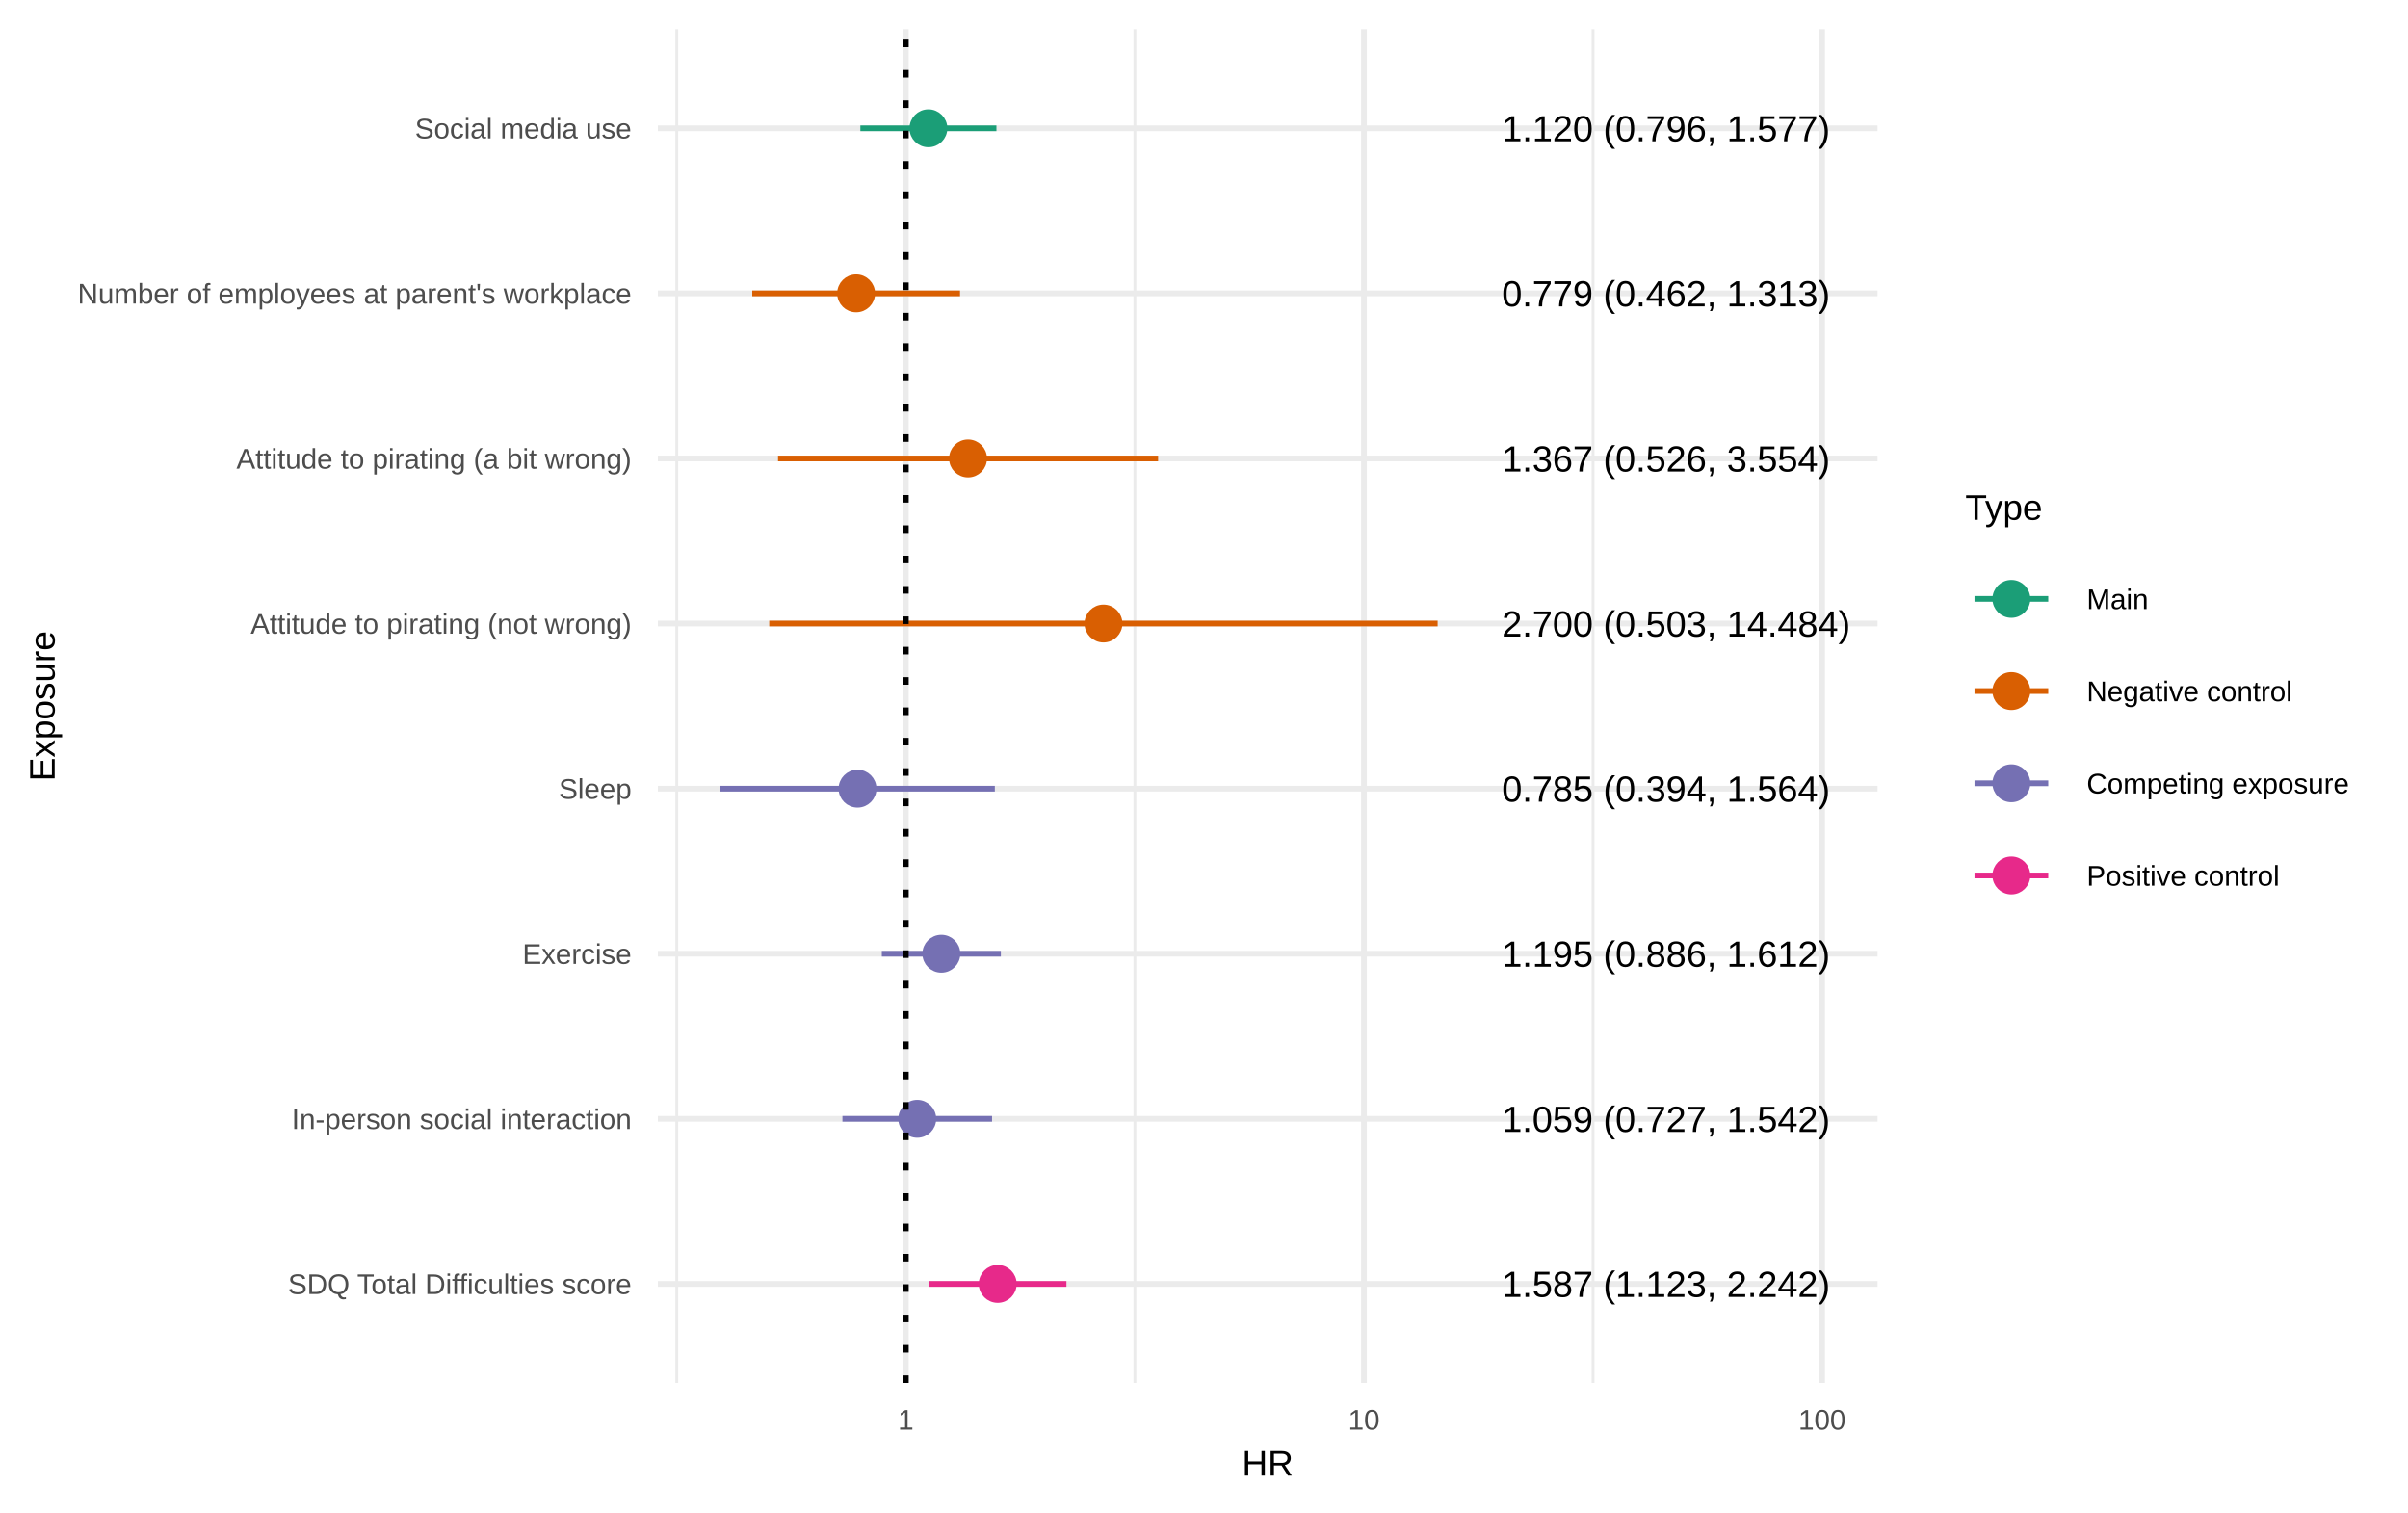
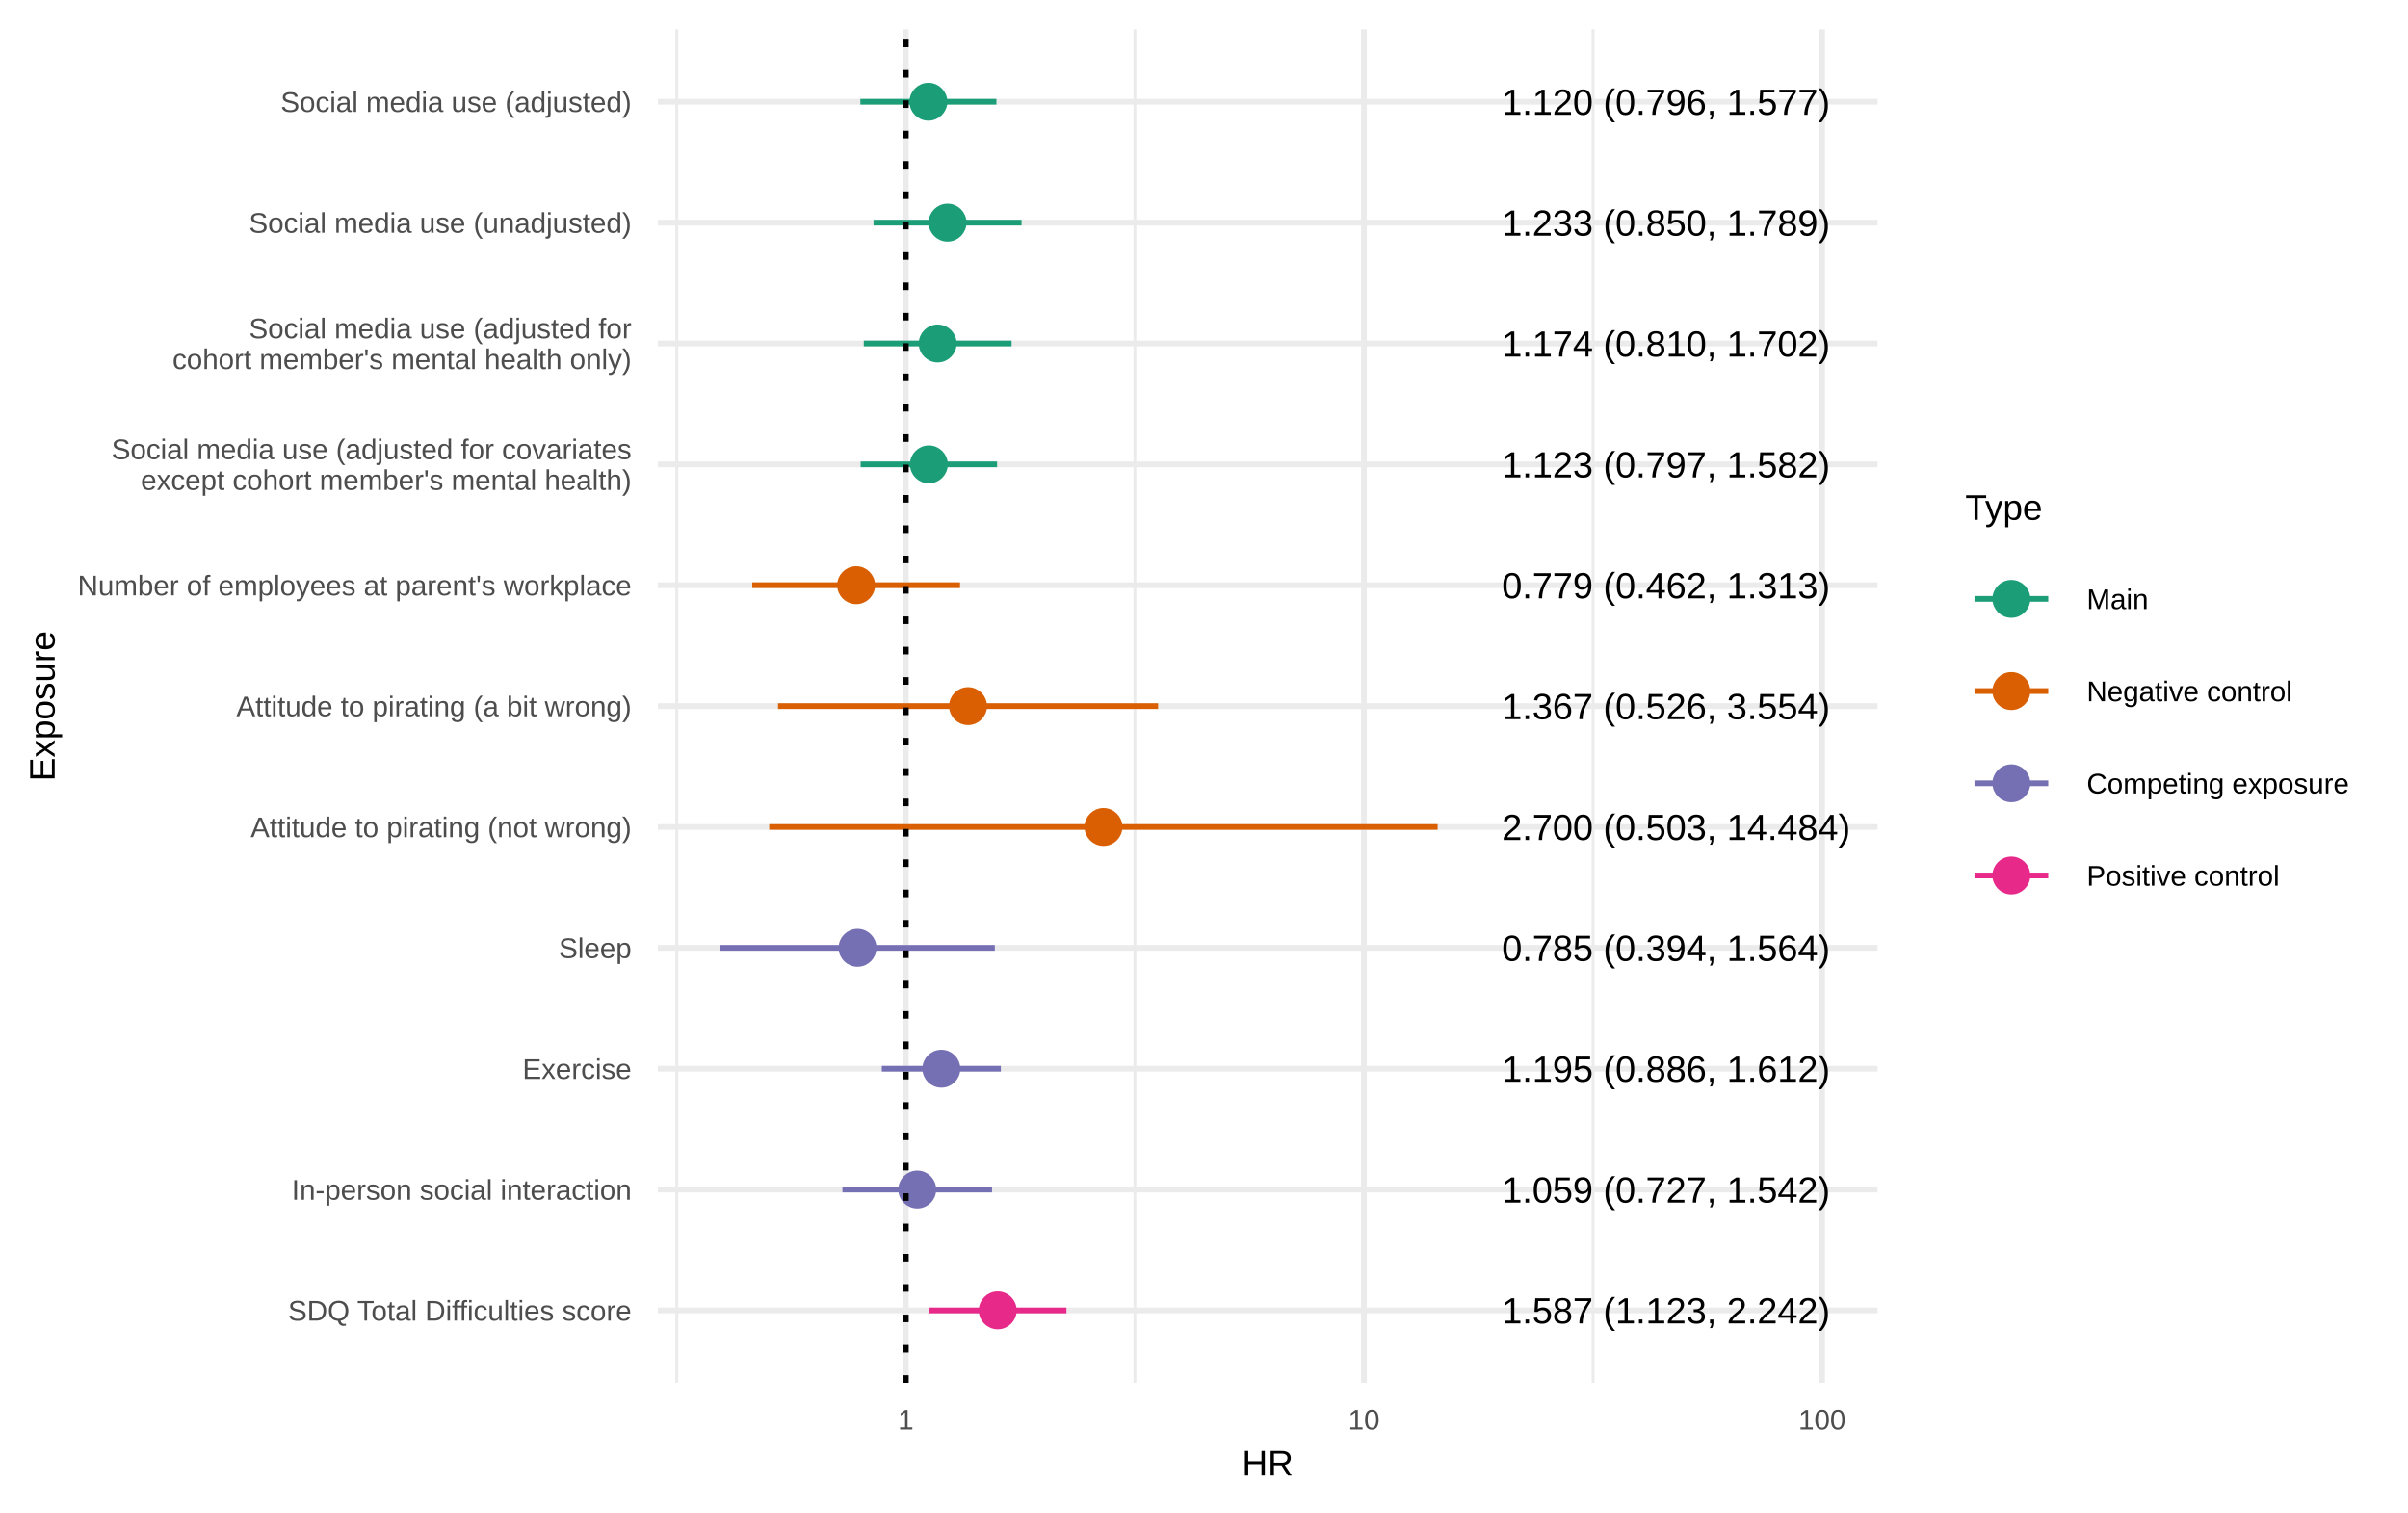
<svg xmlns="http://www.w3.org/2000/svg" width="451.28pt" height="283.46pt" viewBox="0 0 451.28 283.46">
  <g class="svglite">
    <defs>
      <style type="text/css">
    .svglite line, .svglite polyline, .svglite polygon, .svglite path, .svglite rect, .svglite circle {
      fill: none;
      stroke: #000000;
      stroke-linecap: round;
      stroke-linejoin: round;
      stroke-miterlimit: 10.00;
    }
    .svglite text {
      white-space: pre;
    }
    .svglite g.glyphgroup path {
      fill: inherit;
      stroke: none;
    }
  </style>
    </defs>
    <rect width="100%" height="100%" style="stroke: none; fill: none;" />
    <defs>
      <clipPath id="cpMC4wMHw0NTEuMjh8MC4wMHwyODMuNDY=">
        <rect x="0.00" y="0.00" width="451.28" height="283.46" />
      </clipPath>
    </defs>
    <g clip-path="url(#cpMC4wMHw0NTEuMjh8MC4wMHwyODMuNDY=)">
</g>
    <defs>
      <clipPath id="cpMTIzLjI5fDM1MS44N3w1LjQ4fDI1OS4yMQ==">
        <rect x="123.29" y="5.48" width="228.58" height="253.73" />
      </clipPath>
    </defs>
    <g clip-path="url(#cpMTIzLjI5fDM1MS44N3w1LjQ4fDI1OS4yMQ==)">
      <polyline points="126.83,259.21 126.83,5.48 " style="stroke-width: 0.53; stroke: #EBEBEB; stroke-linecap: butt;" />
      <polyline points="212.69,259.21 212.69,5.48 " style="stroke-width: 0.53; stroke: #EBEBEB; stroke-linecap: butt;" />
      <polyline points="298.55,259.21 298.55,5.48 " style="stroke-width: 0.53; stroke: #EBEBEB; stroke-linecap: butt;" />
-       <polyline points="123.29,240.65 351.87,240.65 " style="stroke-width: 1.07; stroke: #EBEBEB; stroke-linecap: butt;" />
-       <polyline points="123.29,209.70 351.87,209.70 " style="stroke-width: 1.07; stroke: #EBEBEB; stroke-linecap: butt;" />
-       <polyline points="123.29,178.76 351.87,178.76 " style="stroke-width: 1.07; stroke: #EBEBEB; stroke-linecap: butt;" />
-       <polyline points="123.29,147.82 351.87,147.82 " style="stroke-width: 1.07; stroke: #EBEBEB; stroke-linecap: butt;" />
-       <polyline points="123.29,116.87 351.87,116.87 " style="stroke-width: 1.07; stroke: #EBEBEB; stroke-linecap: butt;" />
-       <polyline points="123.29,85.93 351.87,85.93 " style="stroke-width: 1.07; stroke: #EBEBEB; stroke-linecap: butt;" />
-       <polyline points="123.29,54.99 351.87,54.99 " style="stroke-width: 1.07; stroke: #EBEBEB; stroke-linecap: butt;" />
-       <polyline points="123.29,24.05 351.87,24.05 " style="stroke-width: 1.07; stroke: #EBEBEB; stroke-linecap: butt;" />
+       <polyline points="123.29,245.62 351.87,245.62 " style="stroke-width: 1.07; stroke: #EBEBEB; stroke-linecap: butt;" />
+       <polyline points="123.29,222.96 351.87,222.96 " style="stroke-width: 1.07; stroke: #EBEBEB; stroke-linecap: butt;" />
+       <polyline points="123.29,200.31 351.87,200.31 " style="stroke-width: 1.07; stroke: #EBEBEB; stroke-linecap: butt;" />
+       <polyline points="123.29,177.65 351.87,177.65 " style="stroke-width: 1.07; stroke: #EBEBEB; stroke-linecap: butt;" />
+       <polyline points="123.29,155.00 351.87,155.00 " style="stroke-width: 1.07; stroke: #EBEBEB; stroke-linecap: butt;" />
+       <polyline points="123.29,132.35 351.87,132.35 " style="stroke-width: 1.07; stroke: #EBEBEB; stroke-linecap: butt;" />
+       <polyline points="123.29,109.69 351.87,109.69 " style="stroke-width: 1.07; stroke: #EBEBEB; stroke-linecap: butt;" />
+       <polyline points="123.29,87.04 351.87,87.04 " style="stroke-width: 1.07; stroke: #EBEBEB; stroke-linecap: butt;" />
+       <polyline points="123.29,64.38 351.87,64.38 " style="stroke-width: 1.07; stroke: #EBEBEB; stroke-linecap: butt;" />
+       <polyline points="123.29,41.73 351.87,41.73 " style="stroke-width: 1.07; stroke: #EBEBEB; stroke-linecap: butt;" />
+       <polyline points="123.29,19.07 351.87,19.07 " style="stroke-width: 1.07; stroke: #EBEBEB; stroke-linecap: butt;" />
      <polyline points="169.76,259.21 169.76,5.48 " style="stroke-width: 1.07; stroke: #EBEBEB; stroke-linecap: butt;" />
      <polyline points="255.62,259.21 255.62,5.48 " style="stroke-width: 1.07; stroke: #EBEBEB; stroke-linecap: butt;" />
      <polyline points="341.48,259.21 341.48,5.48 " style="stroke-width: 1.07; stroke: #EBEBEB; stroke-linecap: butt;" />
-       <line x1="161.24" y1="24.05" x2="186.74" y2="24.05" style="stroke-width: 1.07; stroke: #1B9E77; stroke-linecap: butt;" />
-       <line x1="140.98" y1="54.99" x2="179.92" y2="54.99" style="stroke-width: 1.07; stroke: #D95F02; stroke-linecap: butt;" />
-       <line x1="145.81" y1="85.93" x2="217.04" y2="85.93" style="stroke-width: 1.07; stroke: #D95F02; stroke-linecap: butt;" />
-       <line x1="144.16" y1="116.87" x2="269.43" y2="116.87" style="stroke-width: 1.07; stroke: #D95F02; stroke-linecap: butt;" />
-       <line x1="134.98" y1="147.82" x2="186.44" y2="147.82" style="stroke-width: 1.07; stroke: #7570B3; stroke-linecap: butt;" />
-       <line x1="165.26" y1="178.76" x2="187.57" y2="178.76" style="stroke-width: 1.07; stroke: #7570B3; stroke-linecap: butt;" />
-       <line x1="157.88" y1="209.70" x2="185.92" y2="209.70" style="stroke-width: 1.07; stroke: #7570B3; stroke-linecap: butt;" />
-       <line x1="174.09" y1="240.65" x2="199.86" y2="240.65" style="stroke-width: 1.07; stroke: #E7298A; stroke-linecap: butt;" />
-       <circle cx="173.99" cy="24.05" r="2.84" style="stroke-width: 1.42; stroke: #1B9E77; fill: #1B9E77;" />
-       <circle cx="160.45" cy="54.99" r="2.84" style="stroke-width: 1.42; stroke: #D95F02; fill: #D95F02;" />
-       <circle cx="181.42" cy="85.93" r="2.84" style="stroke-width: 1.42; stroke: #D95F02; fill: #D95F02;" />
-       <circle cx="206.80" cy="116.87" r="2.84" style="stroke-width: 1.42; stroke: #D95F02; fill: #D95F02;" />
-       <circle cx="160.71" cy="147.82" r="2.84" style="stroke-width: 1.42; stroke: #7570B3; fill: #7570B3;" />
-       <circle cx="176.42" cy="178.76" r="2.84" style="stroke-width: 1.42; stroke: #7570B3; fill: #7570B3;" />
-       <circle cx="171.90" cy="209.70" r="2.84" style="stroke-width: 1.42; stroke: #7570B3; fill: #7570B3;" />
-       <circle cx="186.98" cy="240.65" r="2.84" style="stroke-width: 1.42; stroke: #E7298A; fill: #E7298A;" />
+       <line x1="161.24" y1="19.07" x2="186.74" y2="19.07" style="stroke-width: 1.07; stroke: #1B9E77; stroke-linecap: butt;" />
+       <line x1="163.71" y1="41.73" x2="191.45" y2="41.73" style="stroke-width: 1.07; stroke: #1B9E77; stroke-linecap: butt;" />
+       <line x1="161.88" y1="64.38" x2="189.58" y2="64.38" style="stroke-width: 1.07; stroke: #1B9E77; stroke-linecap: butt;" />
+       <line x1="161.29" y1="87.04" x2="186.86" y2="87.04" style="stroke-width: 1.07; stroke: #1B9E77; stroke-linecap: butt;" />
+       <line x1="140.98" y1="109.69" x2="179.92" y2="109.69" style="stroke-width: 1.07; stroke: #D95F02; stroke-linecap: butt;" />
+       <line x1="145.81" y1="132.35" x2="217.04" y2="132.35" style="stroke-width: 1.07; stroke: #D95F02; stroke-linecap: butt;" />
+       <line x1="144.16" y1="155.00" x2="269.43" y2="155.00" style="stroke-width: 1.07; stroke: #D95F02; stroke-linecap: butt;" />
+       <line x1="134.98" y1="177.65" x2="186.44" y2="177.65" style="stroke-width: 1.07; stroke: #7570B3; stroke-linecap: butt;" />
+       <line x1="165.26" y1="200.31" x2="187.57" y2="200.31" style="stroke-width: 1.07; stroke: #7570B3; stroke-linecap: butt;" />
+       <line x1="157.88" y1="222.96" x2="185.92" y2="222.96" style="stroke-width: 1.07; stroke: #7570B3; stroke-linecap: butt;" />
+       <line x1="174.09" y1="245.62" x2="199.86" y2="245.62" style="stroke-width: 1.07; stroke: #E7298A; stroke-linecap: butt;" />
+       <circle cx="173.99" cy="19.07" r="2.84" style="stroke-width: 1.42; stroke: #1B9E77; fill: #1B9E77;" />
+       <circle cx="177.58" cy="41.73" r="2.84" style="stroke-width: 1.42; stroke: #1B9E77; fill: #1B9E77;" />
+       <circle cx="175.73" cy="64.38" r="2.84" style="stroke-width: 1.42; stroke: #1B9E77; fill: #1B9E77;" />
+       <circle cx="174.08" cy="87.04" r="2.84" style="stroke-width: 1.42; stroke: #1B9E77; fill: #1B9E77;" />
+       <circle cx="160.45" cy="109.69" r="2.84" style="stroke-width: 1.42; stroke: #D95F02; fill: #D95F02;" />
+       <circle cx="181.42" cy="132.35" r="2.84" style="stroke-width: 1.42; stroke: #D95F02; fill: #D95F02;" />
+       <circle cx="206.80" cy="155.00" r="2.84" style="stroke-width: 1.42; stroke: #D95F02; fill: #D95F02;" />
+       <circle cx="160.71" cy="177.65" r="2.84" style="stroke-width: 1.42; stroke: #7570B3; fill: #7570B3;" />
+       <circle cx="176.42" cy="200.31" r="2.84" style="stroke-width: 1.42; stroke: #7570B3; fill: #7570B3;" />
+       <circle cx="171.90" cy="222.96" r="2.84" style="stroke-width: 1.42; stroke: #7570B3; fill: #7570B3;" />
+       <circle cx="186.98" cy="245.62" r="2.84" style="stroke-width: 1.42; stroke: #E7298A; fill: #E7298A;" />
      <line x1="169.76" y1="259.21" x2="169.76" y2="5.48" style="stroke-width: 1.07; stroke-dasharray: 1.42,4.27; stroke-linecap: butt;" />
-       <text x="281.47" y="26.49" style="font-size: 6.83px; font-family: &quot;Arial&quot;;" textLength="63.36px" lengthAdjust="spacingAndGlyphs">1.120 (0.796,  1.577)</text>
-       <text x="281.47" y="57.43" style="font-size: 6.83px; font-family: &quot;Arial&quot;;" textLength="63.36px" lengthAdjust="spacingAndGlyphs">0.779 (0.462,  1.313)</text>
-       <text x="281.47" y="88.38" style="font-size: 6.83px; font-family: &quot;Arial&quot;;" textLength="63.36px" lengthAdjust="spacingAndGlyphs">1.367 (0.526,  3.554)</text>
-       <text x="281.47" y="119.32" style="font-size: 6.83px; font-family: &quot;Arial&quot;;" textLength="65.27px" lengthAdjust="spacingAndGlyphs">2.700 (0.503, 14.484)</text>
-       <text x="281.47" y="150.26" style="font-size: 6.83px; font-family: &quot;Arial&quot;;" textLength="63.36px" lengthAdjust="spacingAndGlyphs">0.785 (0.394,  1.564)</text>
-       <text x="281.47" y="181.20" style="font-size: 6.83px; font-family: &quot;Arial&quot;;" textLength="63.36px" lengthAdjust="spacingAndGlyphs">1.195 (0.886,  1.612)</text>
-       <text x="281.47" y="212.15" style="font-size: 6.83px; font-family: &quot;Arial&quot;;" textLength="63.36px" lengthAdjust="spacingAndGlyphs">1.059 (0.727,  1.542)</text>
-       <text x="281.47" y="243.09" style="font-size: 6.83px; font-family: &quot;Arial&quot;;" textLength="63.36px" lengthAdjust="spacingAndGlyphs">1.587 (1.123,  2.242)</text>
+       <text x="281.47" y="21.52" style="font-size: 6.83px; font-family: &quot;Arial&quot;;" textLength="63.36px" lengthAdjust="spacingAndGlyphs">1.120 (0.796,  1.577)</text>
+       <text x="281.47" y="44.17" style="font-size: 6.83px; font-family: &quot;Arial&quot;;" textLength="63.36px" lengthAdjust="spacingAndGlyphs">1.233 (0.850,  1.789)</text>
+       <text x="281.47" y="66.83" style="font-size: 6.83px; font-family: &quot;Arial&quot;;" textLength="63.36px" lengthAdjust="spacingAndGlyphs">1.174 (0.810,  1.702)</text>
+       <text x="281.47" y="89.48" style="font-size: 6.83px; font-family: &quot;Arial&quot;;" textLength="63.36px" lengthAdjust="spacingAndGlyphs">1.123 (0.797,  1.582)</text>
+       <text x="281.47" y="112.14" style="font-size: 6.83px; font-family: &quot;Arial&quot;;" textLength="63.36px" lengthAdjust="spacingAndGlyphs">0.779 (0.462,  1.313)</text>
+       <text x="281.47" y="134.79" style="font-size: 6.83px; font-family: &quot;Arial&quot;;" textLength="63.36px" lengthAdjust="spacingAndGlyphs">1.367 (0.526,  3.554)</text>
+       <text x="281.47" y="157.44" style="font-size: 6.83px; font-family: &quot;Arial&quot;;" textLength="65.27px" lengthAdjust="spacingAndGlyphs">2.700 (0.503, 14.484)</text>
+       <text x="281.47" y="180.10" style="font-size: 6.83px; font-family: &quot;Arial&quot;;" textLength="63.36px" lengthAdjust="spacingAndGlyphs">0.785 (0.394,  1.564)</text>
+       <text x="281.47" y="202.75" style="font-size: 6.83px; font-family: &quot;Arial&quot;;" textLength="63.36px" lengthAdjust="spacingAndGlyphs">1.195 (0.886,  1.612)</text>
+       <text x="281.47" y="225.41" style="font-size: 6.83px; font-family: &quot;Arial&quot;;" textLength="63.36px" lengthAdjust="spacingAndGlyphs">1.059 (0.727,  1.542)</text>
+       <text x="281.47" y="248.06" style="font-size: 6.83px; font-family: &quot;Arial&quot;;" textLength="63.36px" lengthAdjust="spacingAndGlyphs">1.587 (1.123,  2.242)</text>
    </g>
    <g clip-path="url(#cpMC4wMHw0NTEuMjh8MC4wMHwyODMuNDY=)">
-       <text x="118.36" y="242.55" text-anchor="end" style="font-size: 5.33px;fill: #4D4D4D; font-family: &quot;Arial&quot;;" textLength="64.45px" lengthAdjust="spacingAndGlyphs">SDQ Total Difficulties score</text>
-       <text x="118.36" y="211.61" text-anchor="end" style="font-size: 5.33px;fill: #4D4D4D; font-family: &quot;Arial&quot;;" textLength="63.83px" lengthAdjust="spacingAndGlyphs">In-person social interaction</text>
-       <text x="118.36" y="180.67" text-anchor="end" style="font-size: 5.33px;fill: #4D4D4D; font-family: &quot;Arial&quot;;" textLength="20.47px" lengthAdjust="spacingAndGlyphs">Exercise</text>
-       <text x="118.36" y="149.72" text-anchor="end" style="font-size: 5.33px;fill: #4D4D4D; font-family: &quot;Arial&quot;;" textLength="13.64px" lengthAdjust="spacingAndGlyphs">Sleep</text>
-       <text x="118.36" y="118.78" text-anchor="end" style="font-size: 5.33px;fill: #4D4D4D; font-family: &quot;Arial&quot;;" textLength="71.52px" lengthAdjust="spacingAndGlyphs">Attitude to pirating (not wrong)</text>
-       <text x="118.36" y="87.84" text-anchor="end" style="font-size: 5.33px;fill: #4D4D4D; font-family: &quot;Arial&quot;;" textLength="74.19px" lengthAdjust="spacingAndGlyphs">Attitude to pirating (a bit wrong)</text>
-       <text x="118.36" y="56.90" text-anchor="end" style="font-size: 5.33px;fill: #4D4D4D; font-family: &quot;Arial&quot;;" textLength="103.97px" lengthAdjust="spacingAndGlyphs">Number of employees at parent's workplace</text>
-       <text x="118.36" y="25.95" text-anchor="end" style="font-size: 5.33px;fill: #4D4D4D; font-family: &quot;Arial&quot;;" textLength="40.64px" lengthAdjust="spacingAndGlyphs">Social media use</text>
+       <text x="118.36" y="247.53" text-anchor="end" style="font-size: 5.33px;fill: #4D4D4D; font-family: &quot;Arial&quot;;" textLength="64.45px" lengthAdjust="spacingAndGlyphs">SDQ Total Difficulties score</text>
+       <text x="118.36" y="224.87" text-anchor="end" style="font-size: 5.33px;fill: #4D4D4D; font-family: &quot;Arial&quot;;" textLength="63.83px" lengthAdjust="spacingAndGlyphs">In-person social interaction</text>
+       <text x="118.36" y="202.22" text-anchor="end" style="font-size: 5.33px;fill: #4D4D4D; font-family: &quot;Arial&quot;;" textLength="20.47px" lengthAdjust="spacingAndGlyphs">Exercise</text>
+       <text x="118.36" y="179.56" text-anchor="end" style="font-size: 5.33px;fill: #4D4D4D; font-family: &quot;Arial&quot;;" textLength="13.64px" lengthAdjust="spacingAndGlyphs">Sleep</text>
+       <text x="118.36" y="156.91" text-anchor="end" style="font-size: 5.33px;fill: #4D4D4D; font-family: &quot;Arial&quot;;" textLength="71.52px" lengthAdjust="spacingAndGlyphs">Attitude to pirating (not wrong)</text>
+       <text x="118.36" y="134.25" text-anchor="end" style="font-size: 5.33px;fill: #4D4D4D; font-family: &quot;Arial&quot;;" textLength="74.19px" lengthAdjust="spacingAndGlyphs">Attitude to pirating (a bit wrong)</text>
+       <text x="118.36" y="111.60" text-anchor="end" style="font-size: 5.33px;fill: #4D4D4D; font-family: &quot;Arial&quot;;" textLength="103.97px" lengthAdjust="spacingAndGlyphs">Number of employees at parent's workplace</text>
+       <text x="118.36" y="86.06" text-anchor="end" style="font-size: 5.33px;fill: #4D4D4D; font-family: &quot;Arial&quot;;" textLength="97.64px" lengthAdjust="spacingAndGlyphs">Social media use (adjusted for covariates</text>
+       <text x="118.36" y="91.82" text-anchor="end" style="font-size: 5.33px;fill: #4D4D4D; font-family: &quot;Arial&quot;;" textLength="92.11px" lengthAdjust="spacingAndGlyphs">except cohort member's mental health)</text>
+       <text x="118.36" y="63.41" text-anchor="end" style="font-size: 5.33px;fill: #4D4D4D; font-family: &quot;Arial&quot;;" textLength="71.81px" lengthAdjust="spacingAndGlyphs">Social media use (adjusted for</text>
+       <text x="118.36" y="69.17" text-anchor="end" style="font-size: 5.33px;fill: #4D4D4D; font-family: &quot;Arial&quot;;" textLength="86.17px" lengthAdjust="spacingAndGlyphs">cohort member's mental health only)</text>
+       <text x="118.36" y="43.63" text-anchor="end" style="font-size: 5.33px;fill: #4D4D4D; font-family: &quot;Arial&quot;;" textLength="71.81px" lengthAdjust="spacingAndGlyphs">Social media use (unadjusted)</text>
+       <text x="118.36" y="20.98" text-anchor="end" style="font-size: 5.33px;fill: #4D4D4D; font-family: &quot;Arial&quot;;" textLength="65.88px" lengthAdjust="spacingAndGlyphs">Social media use (adjusted)</text>
      <text x="169.76" y="267.96" text-anchor="middle" style="font-size: 5.33px;fill: #4D4D4D; font-family: &quot;Arial&quot;;" textLength="2.97px" lengthAdjust="spacingAndGlyphs">1</text>
      <text x="255.62" y="267.96" text-anchor="middle" style="font-size: 5.33px;fill: #4D4D4D; font-family: &quot;Arial&quot;;" textLength="5.94px" lengthAdjust="spacingAndGlyphs">10</text>
      <text x="341.48" y="267.96" text-anchor="middle" style="font-size: 5.33px;fill: #4D4D4D; font-family: &quot;Arial&quot;;" textLength="8.91px" lengthAdjust="spacingAndGlyphs">100</text>
      <text x="237.58" y="276.58" text-anchor="middle" style="font-size: 6.67px; font-family: &quot;Arial&quot;;" textLength="9.62px" lengthAdjust="spacingAndGlyphs">HR</text>
      <text transform="translate(10.25,132.35) rotate(-90)" text-anchor="middle" style="font-size: 6.67px; font-family: &quot;Arial&quot;;" textLength="28.12px" lengthAdjust="spacingAndGlyphs">Exposure</text>
      <text x="368.31" y="97.43" style="font-size: 6.67px; font-family: &quot;Arial&quot;;" textLength="14.42px" lengthAdjust="spacingAndGlyphs">Type</text>
      <line x1="370.04" y1="112.25" x2="383.86" y2="112.25" style="stroke-width: 1.07; stroke: #1B9E77; stroke-linecap: butt;" />
      <circle cx="376.95" cy="112.25" r="2.84" style="stroke-width: 1.42; stroke: #1B9E77; fill: #1B9E77;" />
      <line x1="370.04" y1="129.53" x2="383.86" y2="129.53" style="stroke-width: 1.07; stroke: #D95F02; stroke-linecap: butt;" />
      <circle cx="376.95" cy="129.53" r="2.84" style="stroke-width: 1.42; stroke: #D95F02; fill: #D95F02;" />
      <line x1="370.04" y1="146.81" x2="383.86" y2="146.81" style="stroke-width: 1.07; stroke: #7570B3; stroke-linecap: butt;" />
      <circle cx="376.95" cy="146.81" r="2.84" style="stroke-width: 1.42; stroke: #7570B3; fill: #7570B3;" />
      <line x1="370.04" y1="164.09" x2="383.86" y2="164.09" style="stroke-width: 1.07; stroke: #E7298A; stroke-linecap: butt;" />
      <circle cx="376.95" cy="164.09" r="2.84" style="stroke-width: 1.42; stroke: #E7298A; fill: #E7298A;" />
      <text x="391.07" y="114.16" style="font-size: 5.33px; font-family: &quot;Arial&quot;;" textLength="11.56px" lengthAdjust="spacingAndGlyphs">Main</text>
      <text x="391.07" y="131.44" style="font-size: 5.33px; font-family: &quot;Arial&quot;;" textLength="38.58px" lengthAdjust="spacingAndGlyphs">Negative control</text>
      <text x="391.07" y="148.72" style="font-size: 5.33px; font-family: &quot;Arial&quot;;" textLength="49.25px" lengthAdjust="spacingAndGlyphs">Competing exposure</text>
      <text x="391.07" y="166.00" style="font-size: 5.33px; font-family: &quot;Arial&quot;;" textLength="36.20px" lengthAdjust="spacingAndGlyphs">Positive control</text>
    </g>
  </g>
</svg>
